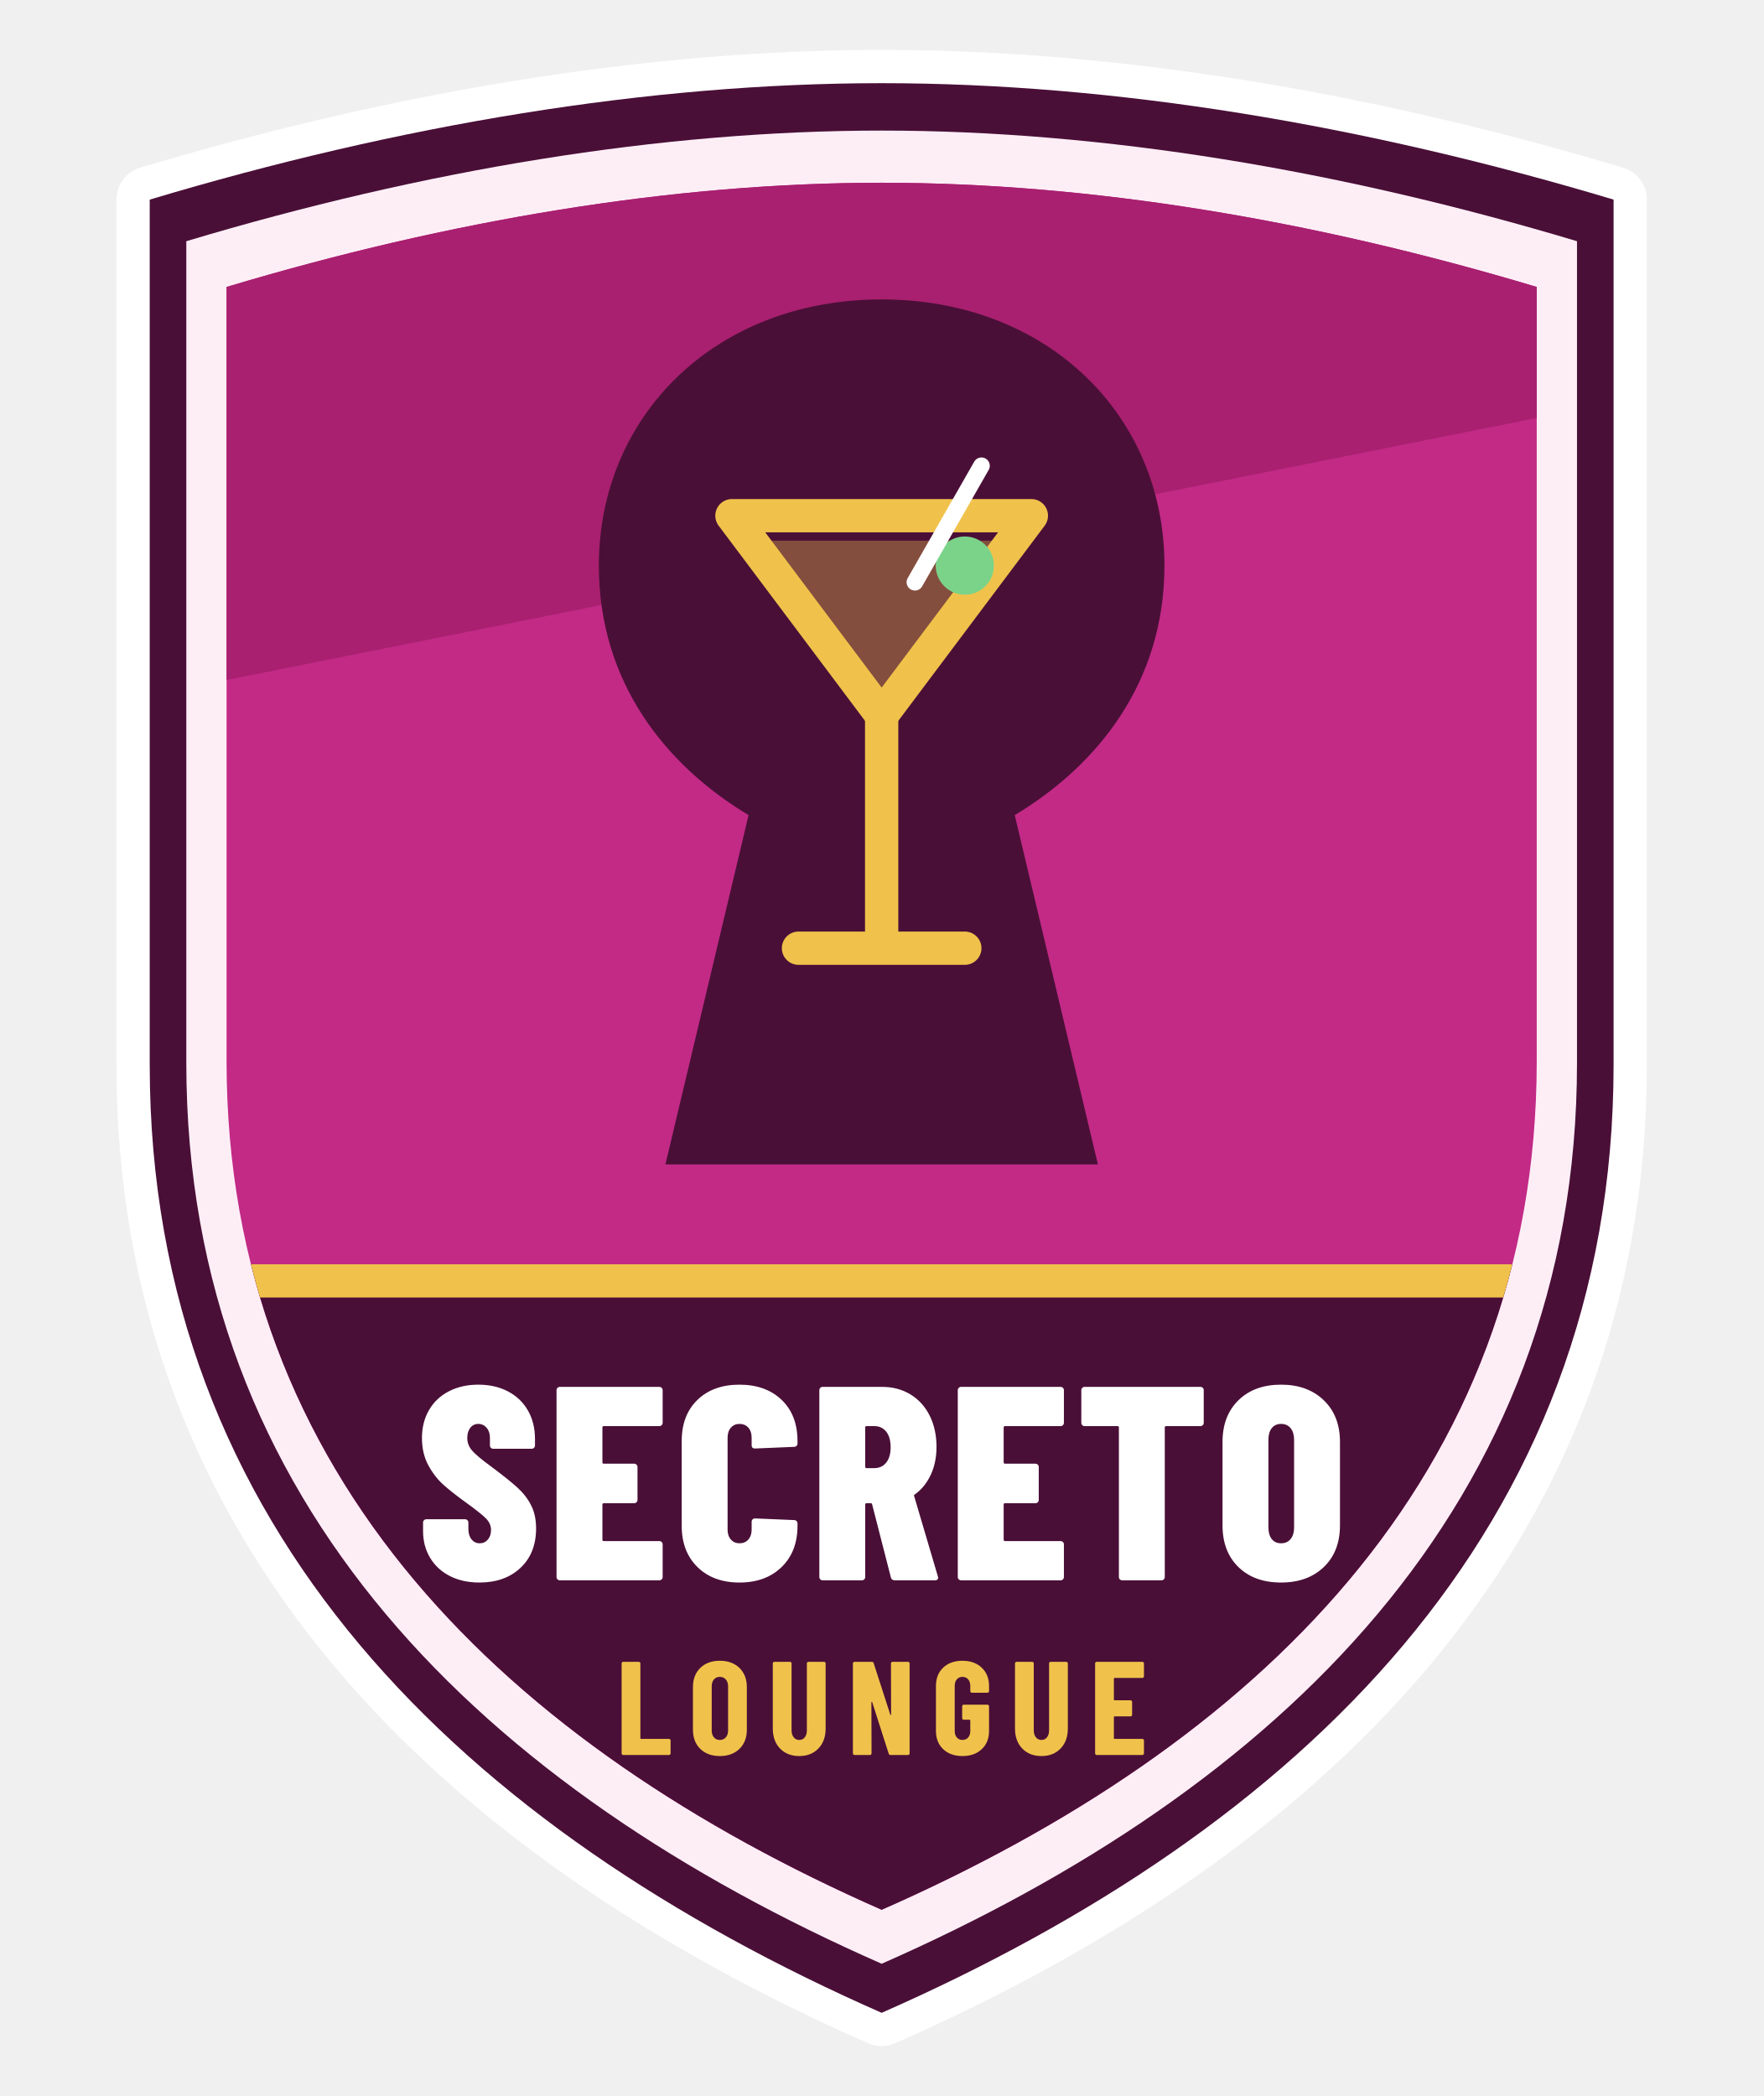
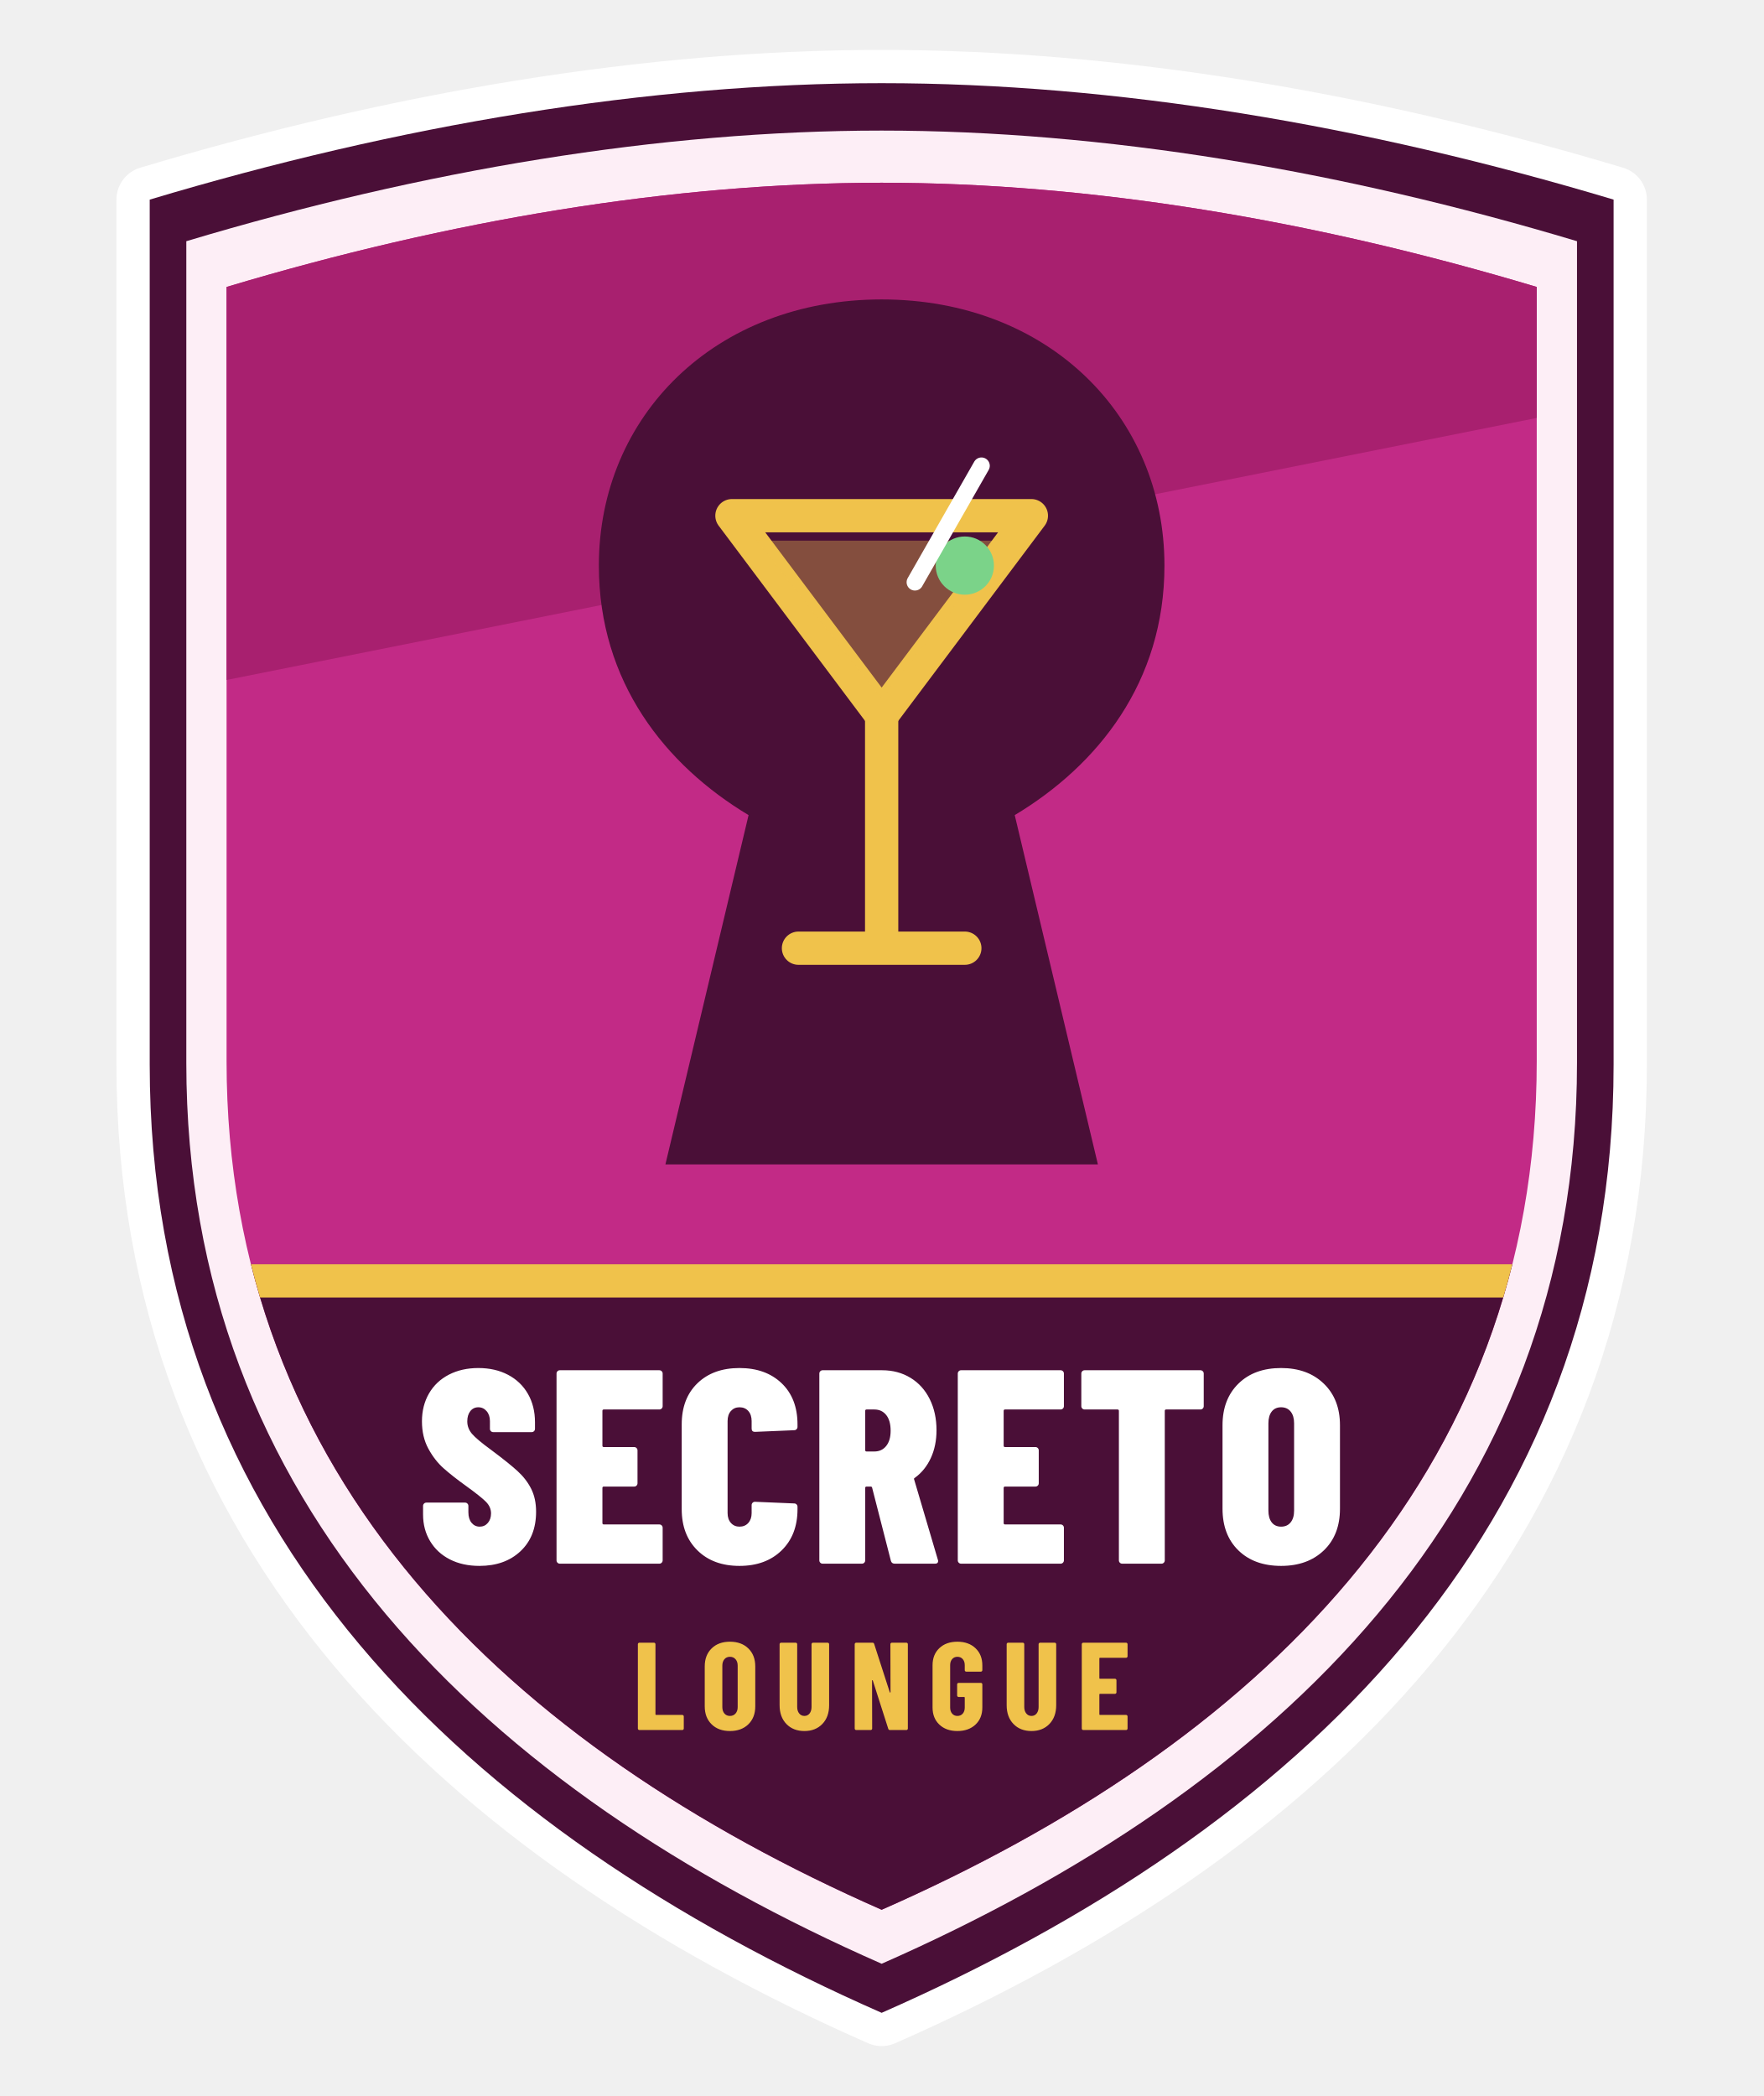
<svg xmlns="http://www.w3.org/2000/svg" viewBox="-6 -6 212 252" width="212" height="252" role="img" aria-labelledby="t">
  <defs>
    <clipPath id="field">
      <path d="M100 4 C128 4 158 9 188 18 L188 122 C188 178 150 214 100 236 C50 214 12 178 12 122 L12 18 C42 9 72 4 100 4 Z" transform="translate(10.50 12.39) scale(0.895)" />
    </clipPath>
  </defs>
  <path d="M100 4 C128 4 158 9 188 18 L188 122 C188 178 150 214 100 236 C50 214 12 178 12 122 L12 18 C42 9 72 4 100 4 Z" fill="#ffffff" stroke="#ffffff" stroke-width="8" stroke-linejoin="round" />
  <path d="M100 4 C128 4 158 9 188 18 L188 122 C188 178 150 214 100 236 C50 214 12 178 12 122 L12 18 C42 9 72 4 100 4 Z" fill="#4a0f37" />
  <path d="M100 4 C128 4 158 9 188 18 L188 122 C188 178 150 214 100 236 C50 214 12 178 12 122 L12 18 C42 9 72 4 100 4 Z" transform="translate(5.00 5.90) scale(0.95)" fill="#fdeef6" />
  <g clip-path="url(#field)">
    <rect width="200" height="240" fill="#c22a86" />
    <path d="M0 0 L200 0 L200 40 L0 80 Z" fill="#a8206f" />
    <path d="M100 30 C120 30 134 44 134 62 C134 76 126 86 116 92 L126 134 L74 134 L84 92 C74 86 66 76 66 62 C66 44 80 30 100 30 Z" fill="#4a0f37" />
    <path d="M82 56 L118 56 L100 80 Z" fill="none" stroke="#f0c24b" stroke-width="4" stroke-linejoin="round" />
    <path d="M85 59 L115 59 L100 78 Z" fill="#f0c24b" opacity=".35" />
    <path d="M100 80 L100 106 M90 108 L110 108" stroke="#f0c24b" stroke-width="4" stroke-linecap="round" />
    <circle cx="110" cy="62" r="3.5" fill="#7bd389" />
    <path d="M112 50 L104 64" stroke="#ffffff" stroke-width="2" stroke-linecap="round" />
    <path d="M0 146 L200 146 L200 240 L0 240 Z" fill="#4a0f37" />
    <rect x="0" y="146" width="200" height="4" fill="#f0c24b" />
-     <path d="M44.864 178.086V177.056Q44.864 176.89 44.98 176.774Q45.096 176.657 45.263 176.657H49.914Q50.08 176.657 50.196 176.774Q50.313 176.89 50.313 177.056V177.82Q50.313 178.618 50.695 179.083Q51.077 179.548 51.675 179.548Q52.273 179.548 52.655 179.099Q53.037 178.651 53.037 177.953Q53.037 177.189 52.439 176.574Q51.841 175.96 50.047 174.664Q48.386 173.468 47.322 172.521Q46.259 171.574 45.495 170.162Q44.731 168.75 44.731 166.889Q44.731 164.996 45.578 163.534Q46.425 162.072 47.97 161.274Q49.515 160.477 51.509 160.477Q53.535 160.477 55.08 161.291Q56.625 162.105 57.473 163.584Q58.32 165.062 58.32 166.989V167.786Q58.32 167.953 58.204 168.069Q58.087 168.185 57.921 168.185H53.303Q53.137 168.185 53.02 168.069Q52.904 167.953 52.904 167.786V166.856Q52.904 166.125 52.505 165.66Q52.107 165.195 51.509 165.195Q50.911 165.195 50.545 165.66Q50.18 166.125 50.18 166.889Q50.18 167.72 50.745 168.384Q51.309 169.049 53.037 170.311Q55.13 171.873 56.193 172.837Q57.257 173.8 57.855 174.98Q58.453 176.159 58.453 177.754Q58.453 180.744 56.575 182.505Q54.698 184.266 51.642 184.266Q49.615 184.266 48.087 183.485Q46.558 182.704 45.711 181.292Q44.864 179.88 44.864 178.086Z M73.271 165.461H66.593Q66.427 165.461 66.427 165.627V169.813Q66.427 169.979 66.593 169.979H70.247Q70.414 169.979 70.53 170.096Q70.646 170.212 70.646 170.378V174.332Q70.646 174.498 70.53 174.614Q70.414 174.73 70.247 174.73H66.593Q66.427 174.73 66.427 174.896V179.116Q66.427 179.282 66.593 179.282H73.271Q73.437 179.282 73.553 179.398Q73.67 179.515 73.67 179.681V183.601Q73.67 183.767 73.553 183.884Q73.437 184.0 73.271 184.0H61.31Q61.144 184.0 61.028 183.884Q60.911 183.767 60.911 183.601V161.142Q60.911 160.975 61.028 160.859Q61.144 160.743 61.31 160.743H73.271Q73.437 160.743 73.553 160.859Q73.67 160.975 73.67 161.142V165.062Q73.67 165.228 73.553 165.344Q73.437 165.461 73.271 165.461Z M75.962 177.455V167.255Q75.962 164.132 77.856 162.304Q79.75 160.477 82.906 160.477Q86.062 160.477 87.973 162.304Q89.883 164.132 89.883 167.255V167.554Q89.883 167.72 89.767 167.836Q89.651 167.953 89.484 167.953L84.767 168.152Q84.368 168.152 84.368 167.753V166.856Q84.368 166.092 83.969 165.643Q83.57 165.195 82.906 165.195Q82.275 165.195 81.876 165.643Q81.477 166.092 81.477 166.856V177.92Q81.477 178.651 81.876 179.099Q82.275 179.548 82.906 179.548Q83.57 179.548 83.969 179.099Q84.368 178.651 84.368 177.92V176.956Q84.368 176.79 84.484 176.674Q84.6 176.558 84.767 176.558L89.484 176.757Q89.651 176.757 89.767 176.873Q89.883 176.99 89.883 177.156V177.455Q89.883 180.545 87.973 182.405Q86.062 184.266 82.906 184.266Q79.75 184.266 77.856 182.405Q75.962 180.545 75.962 177.455Z M101.113 183.668 98.854 174.863Q98.821 174.73 98.688 174.73H98.189Q98.023 174.73 98.023 174.896V183.601Q98.023 183.767 97.907 183.884Q97.791 184.0 97.624 184.0H92.907Q92.74 184.0 92.624 183.884Q92.508 183.767 92.508 183.601V161.142Q92.508 160.975 92.624 160.859Q92.74 160.743 92.907 160.743H100.05Q101.977 160.743 103.472 161.656Q104.967 162.57 105.781 164.215Q106.595 165.859 106.595 167.953Q106.595 169.813 105.914 171.292Q105.233 172.77 104.004 173.667Q103.937 173.7 103.904 173.75Q103.871 173.8 103.904 173.867L106.761 183.535L106.794 183.668Q106.794 184.0 106.429 184.0H101.578Q101.213 184.0 101.113 183.668ZM98.023 165.627V170.345Q98.023 170.511 98.189 170.511H99.12Q100.017 170.511 100.548 169.846Q101.08 169.182 101.08 168.019Q101.08 166.79 100.548 166.125Q100.017 165.461 99.12 165.461H98.189Q98.023 165.461 98.023 165.627Z M121.513 165.461H114.835Q114.669 165.461 114.669 165.627V169.813Q114.669 169.979 114.835 169.979H118.489Q118.656 169.979 118.772 170.096Q118.888 170.212 118.888 170.378V174.332Q118.888 174.498 118.772 174.614Q118.656 174.73 118.489 174.73H114.835Q114.669 174.73 114.669 174.896V179.116Q114.669 179.282 114.835 179.282H121.513Q121.679 179.282 121.795 179.398Q121.912 179.515 121.912 179.681V183.601Q121.912 183.767 121.795 183.884Q121.679 184.0 121.513 184.0H109.552Q109.386 184.0 109.27 183.884Q109.153 183.767 109.153 183.601V161.142Q109.153 160.975 109.27 160.859Q109.386 160.743 109.552 160.743H121.513Q121.679 160.743 121.795 160.859Q121.912 160.975 121.912 161.142V165.062Q121.912 165.228 121.795 165.344Q121.679 165.461 121.513 165.461Z M138.723 161.142V165.062Q138.723 165.228 138.607 165.344Q138.491 165.461 138.325 165.461H134.205Q134.039 165.461 134.039 165.627V183.601Q134.039 183.767 133.922 183.884Q133.806 184.0 133.64 184.0H128.922Q128.756 184.0 128.64 183.884Q128.523 183.767 128.523 183.601V165.627Q128.523 165.461 128.357 165.461H124.403Q124.237 165.461 124.121 165.344Q124.005 165.228 124.005 165.062V161.142Q124.005 160.975 124.121 160.859Q124.237 160.743 124.403 160.743H138.325Q138.491 160.743 138.607 160.859Q138.723 160.975 138.723 161.142Z M140.982 177.388V167.354Q140.982 164.231 142.893 162.354Q144.803 160.477 148.026 160.477Q151.216 160.477 153.159 162.354Q155.103 164.231 155.103 167.354V177.388Q155.103 180.545 153.159 182.405Q151.216 184.266 148.026 184.266Q144.803 184.266 142.893 182.405Q140.982 180.545 140.982 177.388ZM149.588 177.621V167.122Q149.588 166.225 149.172 165.71Q148.757 165.195 148.026 165.195Q147.295 165.195 146.896 165.71Q146.498 166.225 146.498 167.122V177.621Q146.498 178.518 146.896 179.033Q147.295 179.548 148.026 179.548Q148.757 179.548 149.172 179.033Q149.588 178.518 149.588 177.621Z" fill="#ffffff" />
-     <path d="M68.736 204.808V193.992Q68.736 193.912 68.792 193.856Q68.848 193.8 68.928 193.8H70.8Q70.88 193.8 70.936 193.856Q70.992 193.912 70.992 193.992V202.984Q70.992 203.064 71.072 203.064H74.432Q74.512 203.064 74.568 203.12Q74.624 203.176 74.624 203.256V204.808Q74.624 204.888 74.568 204.944Q74.512 205.0 74.432 205.0H68.928Q68.848 205.0 68.792 204.944Q68.736 204.888 68.736 204.808Z M77.312 201.96V196.84Q77.312 195.4 78.192 194.536Q79.072 193.672 80.544 193.672Q82.016 193.672 82.904 194.536Q83.792 195.4 83.792 196.84V201.96Q83.792 203.4 82.904 204.264Q82.016 205.128 80.544 205.128Q79.072 205.128 78.192 204.264Q77.312 203.4 77.312 201.96ZM81.536 202.056V196.744Q81.536 196.232 81.264 195.92Q80.992 195.608 80.544 195.608Q80.096 195.608 79.832 195.92Q79.568 196.232 79.568 196.744V202.056Q79.568 202.568 79.832 202.88Q80.096 203.192 80.544 203.192Q80.992 203.192 81.264 202.88Q81.536 202.568 81.536 202.056Z M86.912 201.816V193.992Q86.912 193.912 86.968 193.856Q87.024 193.8 87.104 193.8H88.976Q89.056 193.8 89.112 193.856Q89.168 193.912 89.168 193.992V202.04Q89.168 202.552 89.424 202.872Q89.68 203.192 90.096 203.192Q90.512 203.192 90.76 202.872Q91.008 202.552 91.008 202.04V193.992Q91.008 193.912 91.064 193.856Q91.12 193.8 91.2 193.8H93.072Q93.152 193.8 93.208 193.856Q93.264 193.912 93.264 193.992V201.816Q93.264 203.32 92.392 204.224Q91.52 205.128 90.096 205.128Q88.656 205.128 87.784 204.224Q86.912 203.32 86.912 201.816Z M101.312 193.8H103.168Q103.248 193.8 103.304 193.856Q103.36 193.912 103.36 193.992V204.808Q103.36 204.888 103.304 204.944Q103.248 205.0 103.168 205.0H101.056Q100.896 205.0 100.848 204.84L98.864 198.648Q98.848 198.6 98.808 198.608Q98.768 198.616 98.768 198.664L98.784 204.808Q98.784 204.888 98.728 204.944Q98.672 205.0 98.592 205.0H96.736Q96.656 205.0 96.6 204.944Q96.544 204.888 96.544 204.808V193.992Q96.544 193.912 96.6 193.856Q96.656 193.8 96.736 193.8H98.832Q98.992 193.8 99.04 193.96L101.04 200.152Q101.056 200.2 101.096 200.192Q101.136 200.184 101.136 200.136L101.12 193.992Q101.12 193.912 101.176 193.856Q101.232 193.8 101.312 193.8Z M106.528 202.104V196.696Q106.528 195.32 107.4 194.496Q108.272 193.672 109.712 193.672Q111.152 193.672 112.032 194.504Q112.912 195.336 112.912 196.712V197.32Q112.912 197.4 112.856 197.456Q112.8 197.512 112.72 197.512H110.848Q110.768 197.512 110.712 197.456Q110.656 197.4 110.656 197.32V196.68Q110.656 196.2 110.4 195.904Q110.144 195.608 109.712 195.608Q109.296 195.608 109.04 195.904Q108.784 196.2 108.784 196.68V202.12Q108.784 202.6 109.04 202.896Q109.296 203.192 109.712 203.192Q110.144 203.192 110.4 202.896Q110.656 202.6 110.656 202.12V200.84Q110.656 200.76 110.576 200.76H109.872Q109.792 200.76 109.736 200.704Q109.68 200.648 109.68 200.568V199.144Q109.68 199.064 109.736 199.008Q109.792 198.952 109.872 198.952H112.72Q112.8 198.952 112.856 199.008Q112.912 199.064 112.912 199.144V202.104Q112.912 203.48 112.032 204.304Q111.152 205.128 109.712 205.128Q108.272 205.128 107.4 204.304Q106.528 203.48 106.528 202.104Z M116.032 201.816V193.992Q116.032 193.912 116.088 193.856Q116.144 193.8 116.224 193.8H118.096Q118.176 193.8 118.232 193.856Q118.288 193.912 118.288 193.992V202.04Q118.288 202.552 118.544 202.872Q118.8 203.192 119.216 203.192Q119.632 203.192 119.88 202.872Q120.128 202.552 120.128 202.04V193.992Q120.128 193.912 120.184 193.856Q120.24 193.8 120.32 193.8H122.192Q122.272 193.8 122.328 193.856Q122.384 193.912 122.384 193.992V201.816Q122.384 203.32 121.512 204.224Q120.64 205.128 119.216 205.128Q117.776 205.128 116.904 204.224Q116.032 203.32 116.032 201.816Z M131.344 195.736H128.0Q127.92 195.736 127.92 195.816V198.344Q127.92 198.424 128.0 198.424H129.92Q130.0 198.424 130.056 198.48Q130.112 198.536 130.112 198.616V200.168Q130.112 200.248 130.056 200.304Q130.0 200.36 129.92 200.36H128.0Q127.92 200.36 127.92 200.44V202.984Q127.92 203.064 128.0 203.064H131.344Q131.424 203.064 131.48 203.12Q131.536 203.176 131.536 203.256V204.808Q131.536 204.888 131.48 204.944Q131.424 205.0 131.344 205.0H125.856Q125.776 205.0 125.72 204.944Q125.664 204.888 125.664 204.808V193.992Q125.664 193.912 125.72 193.856Q125.776 193.8 125.856 193.8H131.344Q131.424 193.8 131.48 193.856Q131.536 193.912 131.536 193.992V195.544Q131.536 195.624 131.48 195.68Q131.424 195.736 131.344 195.736Z" fill="#f0c24b" />
+     <path d="M44.864 176.086V175.056Q44.864 174.89 44.98 174.774Q45.096 174.657 45.263 174.657H49.914Q50.08 174.657 50.196 174.774Q50.313 174.89 50.313 175.056V175.82Q50.313 176.618 50.695 177.083Q51.077 177.548 51.675 177.548Q52.273 177.548 52.655 177.099Q53.037 176.651 53.037 175.953Q53.037 175.189 52.439 174.574Q51.841 173.96 50.047 172.664Q48.386 171.468 47.322 170.521Q46.259 169.574 45.495 168.162Q44.731 166.75 44.731 164.889Q44.731 162.996 45.578 161.534Q46.425 160.072 47.97 159.274Q49.515 158.477 51.509 158.477Q53.535 158.477 55.08 159.291Q56.625 160.105 57.473 161.584Q58.32 163.062 58.32 164.989V165.786Q58.32 165.953 58.204 166.069Q58.087 166.185 57.921 166.185H53.303Q53.137 166.185 53.02 166.069Q52.904 165.953 52.904 165.786V164.856Q52.904 164.125 52.505 163.66Q52.107 163.195 51.509 163.195Q50.911 163.195 50.545 163.66Q50.18 164.125 50.18 164.889Q50.18 165.72 50.745 166.384Q51.309 167.049 53.037 168.311Q55.13 169.873 56.193 170.837Q57.257 171.8 57.855 172.98Q58.453 174.159 58.453 175.754Q58.453 178.744 56.575 180.505Q54.698 182.266 51.642 182.266Q49.615 182.266 48.087 181.485Q46.558 180.704 45.711 179.292Q44.864 177.88 44.864 176.086Z M73.271 163.461H66.593Q66.427 163.461 66.427 163.627V167.813Q66.427 167.979 66.593 167.979H70.247Q70.414 167.979 70.53 168.096Q70.646 168.212 70.646 168.378V172.332Q70.646 172.498 70.53 172.614Q70.414 172.73 70.247 172.73H66.593Q66.427 172.73 66.427 172.896V177.116Q66.427 177.282 66.593 177.282H73.271Q73.437 177.282 73.553 177.398Q73.67 177.515 73.67 177.681V181.601Q73.67 181.767 73.553 181.884Q73.437 182.0 73.271 182.0H61.31Q61.144 182.0 61.028 181.884Q60.911 181.767 60.911 181.601V159.142Q60.911 158.975 61.028 158.859Q61.144 158.743 61.31 158.743H73.271Q73.437 158.743 73.553 158.859Q73.67 158.975 73.67 159.142V163.062Q73.67 163.228 73.553 163.344Q73.437 163.461 73.271 163.461Z M75.962 175.455V165.255Q75.962 162.132 77.856 160.304Q79.75 158.477 82.906 158.477Q86.062 158.477 87.973 160.304Q89.883 162.132 89.883 165.255V165.554Q89.883 165.72 89.767 165.836Q89.651 165.953 89.484 165.953L84.767 166.152Q84.368 166.152 84.368 165.753V164.856Q84.368 164.092 83.969 163.643Q83.57 163.195 82.906 163.195Q82.275 163.195 81.876 163.643Q81.477 164.092 81.477 164.856V175.92Q81.477 176.651 81.876 177.099Q82.275 177.548 82.906 177.548Q83.57 177.548 83.969 177.099Q84.368 176.651 84.368 175.92V174.956Q84.368 174.79 84.484 174.674Q84.6 174.558 84.767 174.558L89.484 174.757Q89.651 174.757 89.767 174.873Q89.883 174.99 89.883 175.156V175.455Q89.883 178.545 87.973 180.405Q86.062 182.266 82.906 182.266Q79.75 182.266 77.856 180.405Q75.962 178.545 75.962 175.455Z M101.113 181.668 98.854 172.863Q98.821 172.73 98.688 172.73H98.189Q98.023 172.73 98.023 172.896V181.601Q98.023 181.767 97.907 181.884Q97.791 182.0 97.624 182.0H92.907Q92.74 182.0 92.624 181.884Q92.508 181.767 92.508 181.601V159.142Q92.508 158.975 92.624 158.859Q92.74 158.743 92.907 158.743H100.05Q101.977 158.743 103.472 159.656Q104.967 160.57 105.781 162.215Q106.595 163.859 106.595 165.953Q106.595 167.813 105.914 169.292Q105.233 170.77 104.004 171.667Q103.937 171.7 103.904 171.75Q103.871 171.8 103.904 171.867L106.761 181.535L106.794 181.668Q106.794 182.0 106.429 182.0H101.578Q101.213 182.0 101.113 181.668ZM98.023 163.627V168.345Q98.023 168.511 98.189 168.511H99.12Q100.017 168.511 100.548 167.846Q101.08 167.182 101.08 166.019Q101.08 164.79 100.548 164.125Q100.017 163.461 99.12 163.461H98.189Q98.023 163.461 98.023 163.627Z M121.513 163.461H114.835Q114.669 163.461 114.669 163.627V167.813Q114.669 167.979 114.835 167.979H118.489Q118.656 167.979 118.772 168.096Q118.888 168.212 118.888 168.378V172.332Q118.888 172.498 118.772 172.614Q118.656 172.73 118.489 172.73H114.835Q114.669 172.73 114.669 172.896V177.116Q114.669 177.282 114.835 177.282H121.513Q121.679 177.282 121.795 177.398Q121.912 177.515 121.912 177.681V181.601Q121.912 181.767 121.795 181.884Q121.679 182.0 121.513 182.0H109.552Q109.386 182.0 109.27 181.884Q109.153 181.767 109.153 181.601V159.142Q109.153 158.975 109.27 158.859Q109.386 158.743 109.552 158.743H121.513Q121.679 158.743 121.795 158.859Q121.912 158.975 121.912 159.142V163.062Q121.912 163.228 121.795 163.344Q121.679 163.461 121.513 163.461Z M138.723 159.142V163.062Q138.723 163.228 138.607 163.344Q138.491 163.461 138.325 163.461H134.205Q134.039 163.461 134.039 163.627V181.601Q134.039 181.767 133.922 181.884Q133.806 182.0 133.64 182.0H128.922Q128.756 182.0 128.64 181.884Q128.523 181.767 128.523 181.601V163.627Q128.523 163.461 128.357 163.461H124.403Q124.237 163.461 124.121 163.344Q124.005 163.228 124.005 163.062V159.142Q124.005 158.975 124.121 158.859Q124.237 158.743 124.403 158.743H138.325Q138.491 158.743 138.607 158.859Q138.723 158.975 138.723 159.142Z M140.982 175.388V165.354Q140.982 162.231 142.893 160.354Q144.803 158.477 148.026 158.477Q151.216 158.477 153.159 160.354Q155.103 162.231 155.103 165.354V175.388Q155.103 178.545 153.159 180.405Q151.216 182.266 148.026 182.266Q144.803 182.266 142.893 180.405Q140.982 178.545 140.982 175.388ZM149.588 175.621V165.122Q149.588 164.225 149.172 163.71Q148.757 163.195 148.026 163.195Q147.295 163.195 146.896 163.71Q146.498 164.225 146.498 165.122V175.621Q146.498 176.518 146.896 177.033Q147.295 177.548 148.026 177.548Q148.757 177.548 149.172 177.033Q149.588 176.518 149.588 175.621Z" fill="#ffffff" />
+     <path d="M70.69 201.82V191.68Q70.69 191.605 70.743 191.553Q70.795 191.5 70.87 191.5H72.625Q72.7 191.5 72.752 191.553Q72.805 191.605 72.805 191.68V200.11Q72.805 200.185 72.88 200.185H76.03Q76.105 200.185 76.157 200.238Q76.21 200.29 76.21 200.365V201.82Q76.21 201.895 76.157 201.947Q76.105 202.0 76.03 202.0H70.87Q70.795 202.0 70.743 201.947Q70.69 201.895 70.69 201.82Z M78.73 199.15V194.35Q78.73 193.0 79.555 192.19Q80.38 191.38 81.76 191.38Q83.14 191.38 83.972 192.19Q84.805 193.0 84.805 194.35V199.15Q84.805 200.5 83.972 201.31Q83.14 202.12 81.76 202.12Q80.38 202.12 79.555 201.31Q78.73 200.5 78.73 199.15ZM82.69 199.24V194.26Q82.69 193.78 82.435 193.488Q82.18 193.195 81.76 193.195Q81.34 193.195 81.093 193.488Q80.845 193.78 80.845 194.26V199.24Q80.845 199.72 81.093 200.012Q81.34 200.305 81.76 200.305Q82.18 200.305 82.435 200.012Q82.69 199.72 82.69 199.24Z M87.73 199.015V191.68Q87.73 191.605 87.782 191.553Q87.835 191.5 87.91 191.5H89.665Q89.74 191.5 89.793 191.553Q89.845 191.605 89.845 191.68V199.225Q89.845 199.705 90.085 200.005Q90.325 200.305 90.715 200.305Q91.105 200.305 91.338 200.005Q91.57 199.705 91.57 199.225V191.68Q91.57 191.605 91.623 191.553Q91.675 191.5 91.75 191.5H93.505Q93.58 191.5 93.633 191.553Q93.685 191.605 93.685 191.68V199.015Q93.685 200.425 92.868 201.273Q92.05 202.12 90.715 202.12Q89.365 202.12 88.548 201.273Q87.73 200.425 87.73 199.015Z M101.23 191.5H102.97Q103.045 191.5 103.097 191.553Q103.15 191.605 103.15 191.68V201.82Q103.15 201.895 103.097 201.947Q103.045 202.0 102.97 202.0H100.99Q100.84 202.0 100.795 201.85L98.935 196.045Q98.92 196.0 98.882 196.007Q98.845 196.015 98.845 196.06L98.86 201.82Q98.86 201.895 98.808 201.947Q98.755 202.0 98.68 202.0H96.94Q96.865 202.0 96.812 201.947Q96.76 201.895 96.76 201.82V191.68Q96.76 191.605 96.812 191.553Q96.865 191.5 96.94 191.5H98.905Q99.055 191.5 99.1 191.65L100.975 197.455Q100.99 197.5 101.028 197.493Q101.065 197.485 101.065 197.44L101.05 191.68Q101.05 191.605 101.102 191.553Q101.155 191.5 101.23 191.5Z M106.12 199.285V194.215Q106.12 192.925 106.938 192.153Q107.755 191.38 109.105 191.38Q110.455 191.38 111.28 192.16Q112.105 192.94 112.105 194.23V194.8Q112.105 194.875 112.053 194.928Q112.0 194.98 111.925 194.98H110.17Q110.095 194.98 110.042 194.928Q109.99 194.875 109.99 194.8V194.2Q109.99 193.75 109.75 193.472Q109.51 193.195 109.105 193.195Q108.715 193.195 108.475 193.472Q108.235 193.75 108.235 194.2V199.3Q108.235 199.75 108.475 200.028Q108.715 200.305 109.105 200.305Q109.51 200.305 109.75 200.028Q109.99 199.75 109.99 199.3V198.1Q109.99 198.025 109.915 198.025H109.255Q109.18 198.025 109.127 197.972Q109.075 197.92 109.075 197.845V196.51Q109.075 196.435 109.127 196.382Q109.18 196.33 109.255 196.33H111.925Q112.0 196.33 112.053 196.382Q112.105 196.435 112.105 196.51V199.285Q112.105 200.575 111.28 201.347Q110.455 202.12 109.105 202.12Q107.755 202.12 106.938 201.347Q106.12 200.575 106.12 199.285Z M115.03 199.015V191.68Q115.03 191.605 115.082 191.553Q115.135 191.5 115.21 191.5H116.965Q117.04 191.5 117.093 191.553Q117.145 191.605 117.145 191.68V199.225Q117.145 199.705 117.385 200.005Q117.625 200.305 118.015 200.305Q118.405 200.305 118.637 200.005Q118.87 199.705 118.87 199.225V191.68Q118.87 191.605 118.922 191.553Q118.975 191.5 119.05 191.5H120.805Q120.88 191.5 120.932 191.553Q120.985 191.605 120.985 191.68V199.015Q120.985 200.425 120.167 201.273Q119.35 202.12 118.015 202.12Q116.665 202.12 115.847 201.273Q115.03 200.425 115.03 199.015Z M129.385 193.315H126.25Q126.175 193.315 126.175 193.39V195.76Q126.175 195.835 126.25 195.835H128.05Q128.125 195.835 128.178 195.887Q128.23 195.94 128.23 196.015V197.47Q128.23 197.545 128.178 197.597Q128.125 197.65 128.05 197.65H126.25Q126.175 197.65 126.175 197.725V200.11Q126.175 200.185 126.25 200.185H129.385Q129.46 200.185 129.512 200.238Q129.565 200.29 129.565 200.365V201.82Q129.565 201.895 129.512 201.947Q129.46 202.0 129.385 202.0H124.24Q124.165 202.0 124.113 201.947Q124.06 201.895 124.06 201.82V191.68Q124.06 191.605 124.113 191.553Q124.165 191.5 124.24 191.5H129.385Q129.46 191.5 129.512 191.553Q129.565 191.605 129.565 191.68V193.135Q129.565 193.21 129.512 193.262Q129.46 193.315 129.385 193.315Z" fill="#f0c24b" />
  </g>
</svg>
